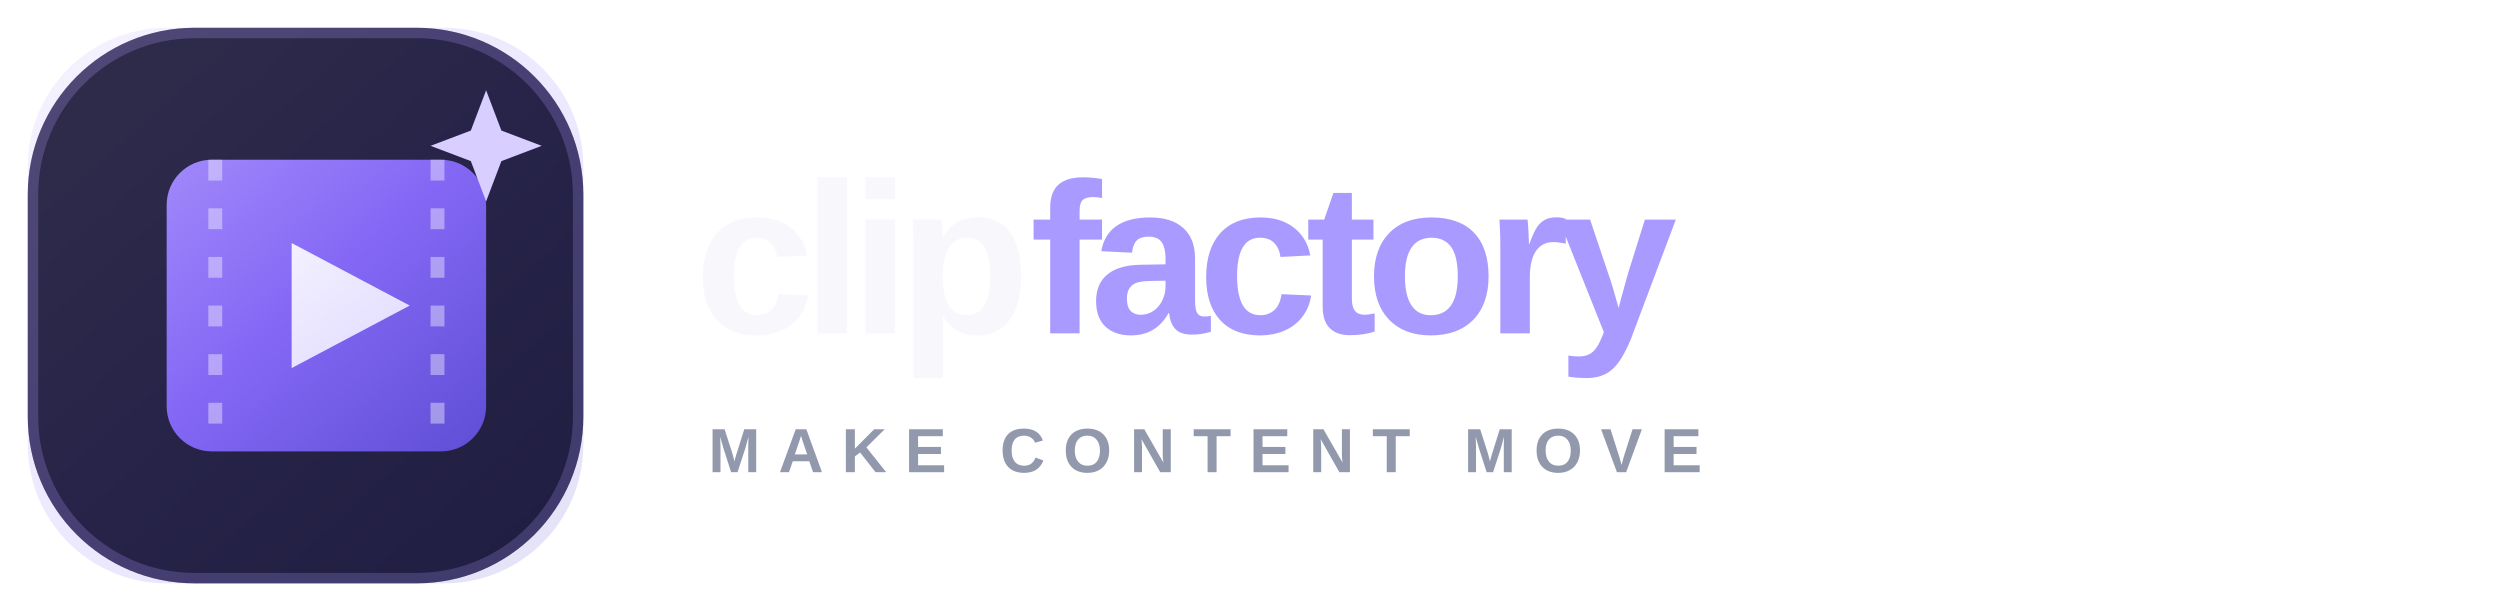
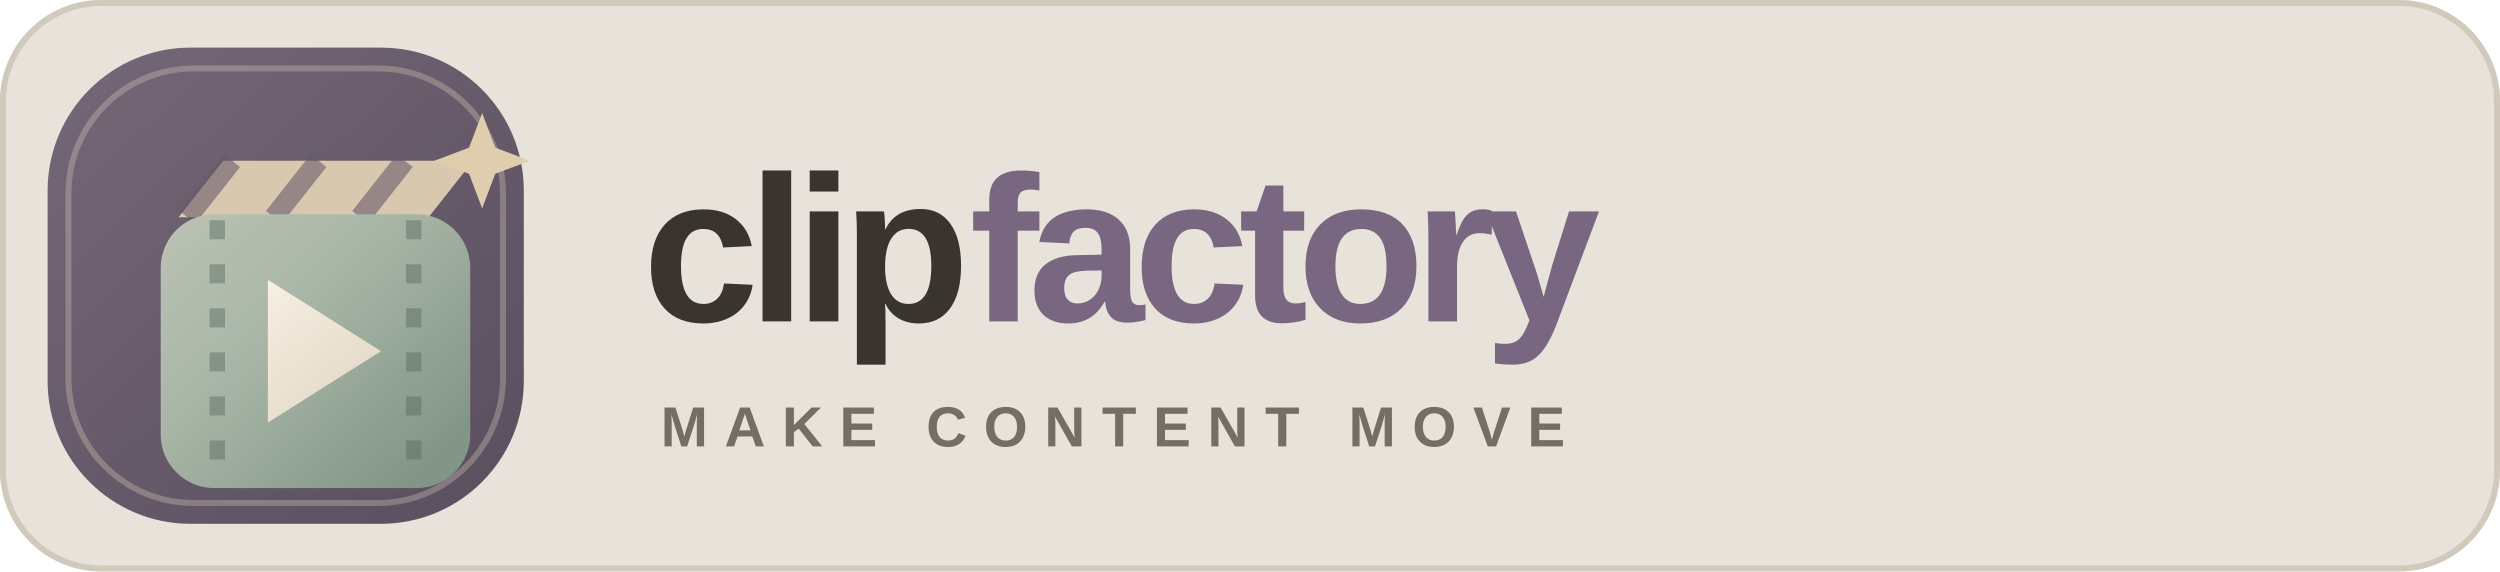
- <svg xmlns="http://www.w3.org/2000/svg" width="360" height="88" viewBox="0 0 360 88" fill="none">
+ <svg xmlns="http://www.w3.org/2000/svg" width="420" height="96" viewBox="0 0 420 96" fill="none">
  <defs>
-     <linearGradient id="g" x1="8" y1="5" x2="75" y2="80" gradientUnits="userSpaceOnUse">
-       <stop stop-color="#B9A4FF" />
-       <stop offset=".52" stop-color="#8468F5" />
-       <stop offset="1" stop-color="#4F43C7" />
+     <linearGradient id="bg" x1="6" y1="4" x2="88" y2="91" gradientUnits="userSpaceOnUse">
+       <stop stop-color="#766878" />
+       <stop offset="1" stop-color="#584E5D" />
    </linearGradient>
-     <linearGradient id="p" x1="29" y1="25" x2="58" y2="61" gradientUnits="userSpaceOnUse">
-       <stop stop-color="#fff" />
-       <stop offset="1" stop-color="#DCD5FF" />
+     <linearGradient id="film" x1="22" y1="19" x2="75" y2="75" gradientUnits="userSpaceOnUse">
+       <stop stop-color="#C5CABB" />
+       <stop offset=".55" stop-color="#A9B6A7" />
+       <stop offset="1" stop-color="#829688" />
+     </linearGradient>
+     <linearGradient id="play" x1="39" y1="37" x2="61" y2="62" gradientUnits="userSpaceOnUse">
+       <stop stop-color="#FFF9EF" />
+       <stop offset="1" stop-color="#E6DCCB" />
    </linearGradient>
  </defs>
-   <rect x="4" y="4" width="80" height="80" rx="24" fill="#17172A" />
-   <rect x="4.75" y="4.75" width="78.5" height="78.5" rx="23.25" stroke="#B8A6FF" stroke-opacity=".24" stroke-width="1.5" />
-   <path d="M24 4h40a20 20 0 0 1 20 20v40a20 20 0 0 1-20 20H24A20 20 0 0 1 4 64V24A20 20 0 0 1 24 4Z" fill="url(#g)" fill-opacity=".15" />
-   <path d="M24 29.5a6.5 6.5 0 0 1 6.5-6.5h33a6.5 6.5 0 0 1 6.5 6.5v29A6.5 6.5 0 0 1 63.5 65h-33a6.5 6.5 0 0 1-6.5-6.5v-29Z" fill="url(#g)" />
-   <path d="M31 23v42M63 23v42" stroke="#F7F5FF" stroke-opacity=".42" stroke-width="2" stroke-dasharray="3 4" />
-   <path d="m42 35 17 9-17 9V35Z" fill="url(#p)" />
-   <path d="m70 13 2.2 5.8L78 21l-5.8 2.2L70 29l-2.2-5.8L62 21l5.8-2.2L70 13Z" fill="#D8CEFF" />
-   <text x="100" y="48" fill="#F7F7FC" font-family="Space Grotesk,Arial,sans-serif" font-size="31" font-weight="700" letter-spacing="-1.7">clip<tspan fill="#A99AFF">factory</tspan>
+   <rect width="420" height="96" rx="17" fill="#E8E3DA" />
+   <rect x=".5" y=".5" width="419" height="95" rx="16.5" stroke="#D2C9BD" />
+   <rect x="8" y="8" width="80" height="80" rx="24" fill="url(#bg)" />
+   <rect x="11.5" y="11.5" width="73" height="73" rx="21" fill="none" stroke="#D8CBB8" stroke-opacity=".34" />
+   <path d="M30 36.5 37.5 27h42L72 36.5H30Z" fill="#D8C8AE" />
+   <path d="m39 27-7.5 9.5m22-9.5L46 36.5m22-9.5-7.5 9.5" stroke="#665969" stroke-opacity=".58" stroke-width="3.4" />
+   <rect x="27" y="36" width="52" height="46" rx="9" fill="url(#film)" />
+   <path d="M36.5 37v44M69.5 37v44" stroke="#5B6C61" stroke-opacity=".48" stroke-width="2.6" stroke-dasharray="3.2 4.2" />
+   <path d="m45 47 19 12-19 12V47Z" fill="url(#play)" />
+   <path d="m81 19 2.2 5.8L89 27l-5.8 2.2L81 35l-2.2-5.8L73 27l5.8-2.2L81 19Z" fill="#E0CDAE" />
+   <text x="108" y="54" fill="#39342F" font-family="Space Grotesk,Arial,sans-serif" font-size="35" font-weight="700" letter-spacing="-1.8">clip<tspan fill="#796782">factory</tspan>
  </text>
-   <text x="102" y="68" fill="#9299AD" font-family="Arial,sans-serif" font-size="9" font-weight="700" letter-spacing="2.6">MAKE CONTENT MOVE</text>
+   <text x="111" y="75" fill="#766D64" font-family="Arial,sans-serif" font-size="9.5" font-weight="700" letter-spacing="2.8">MAKE CONTENT MOVE</text>
</svg>
